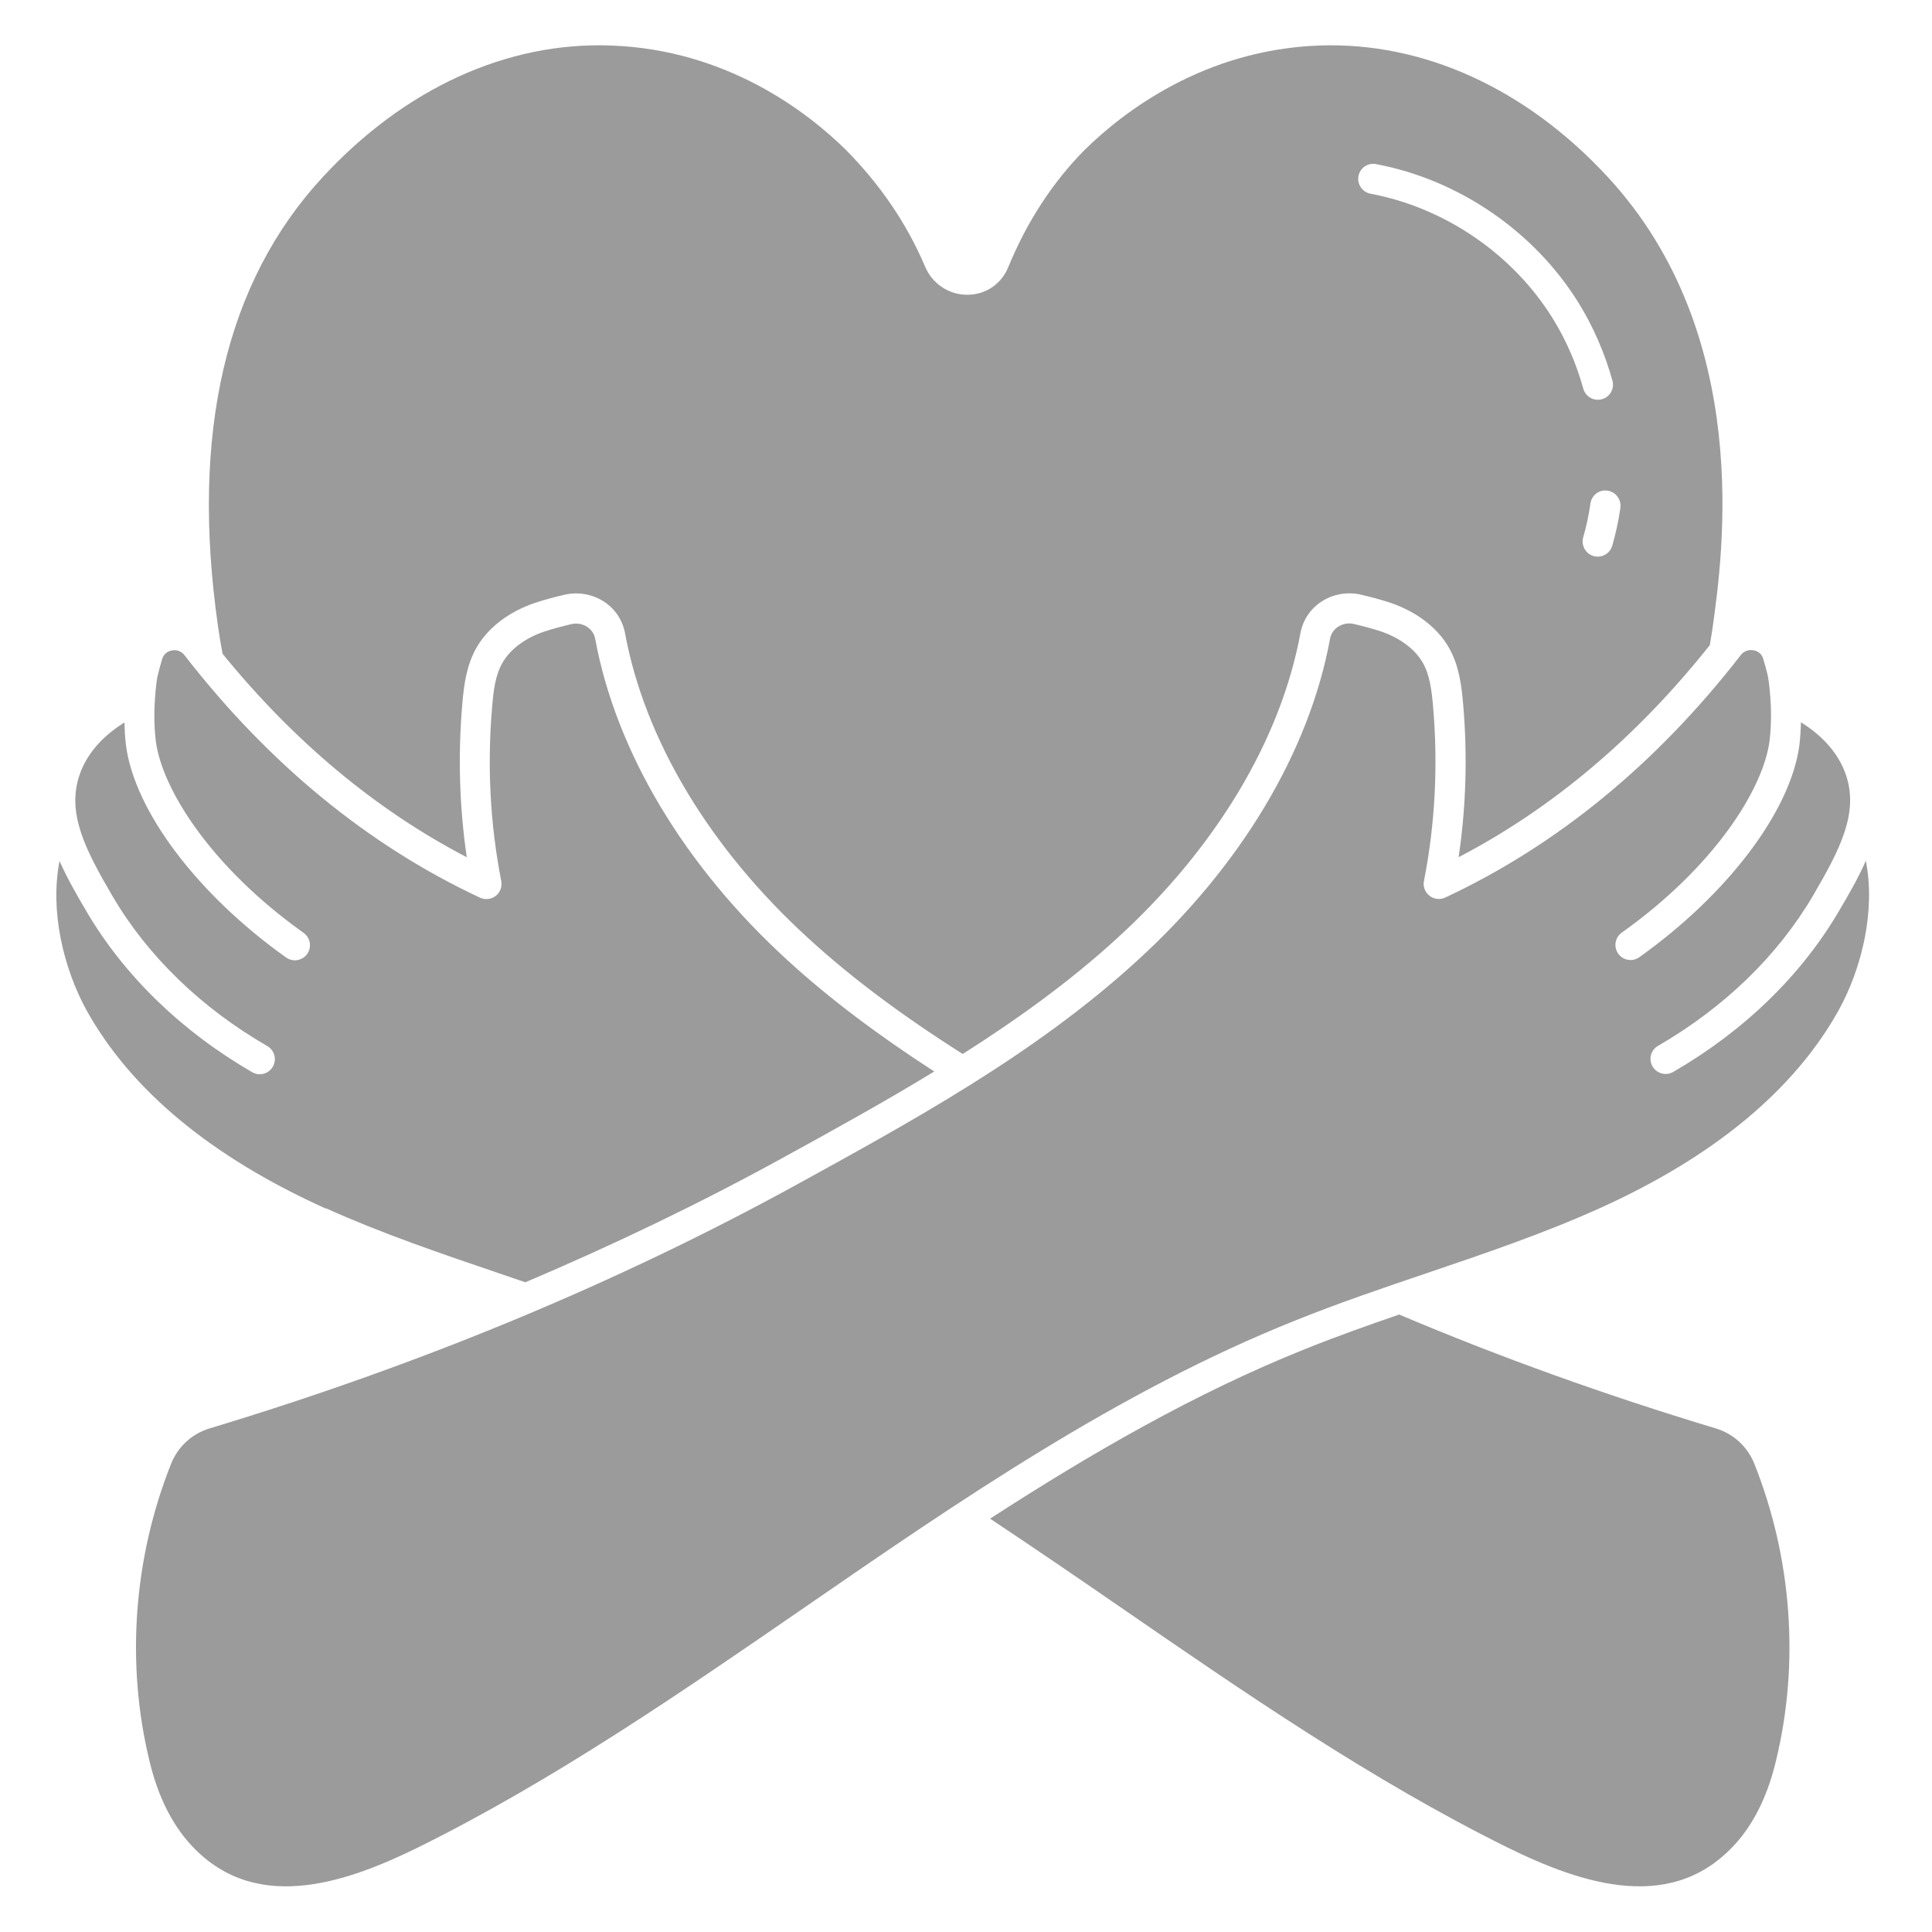
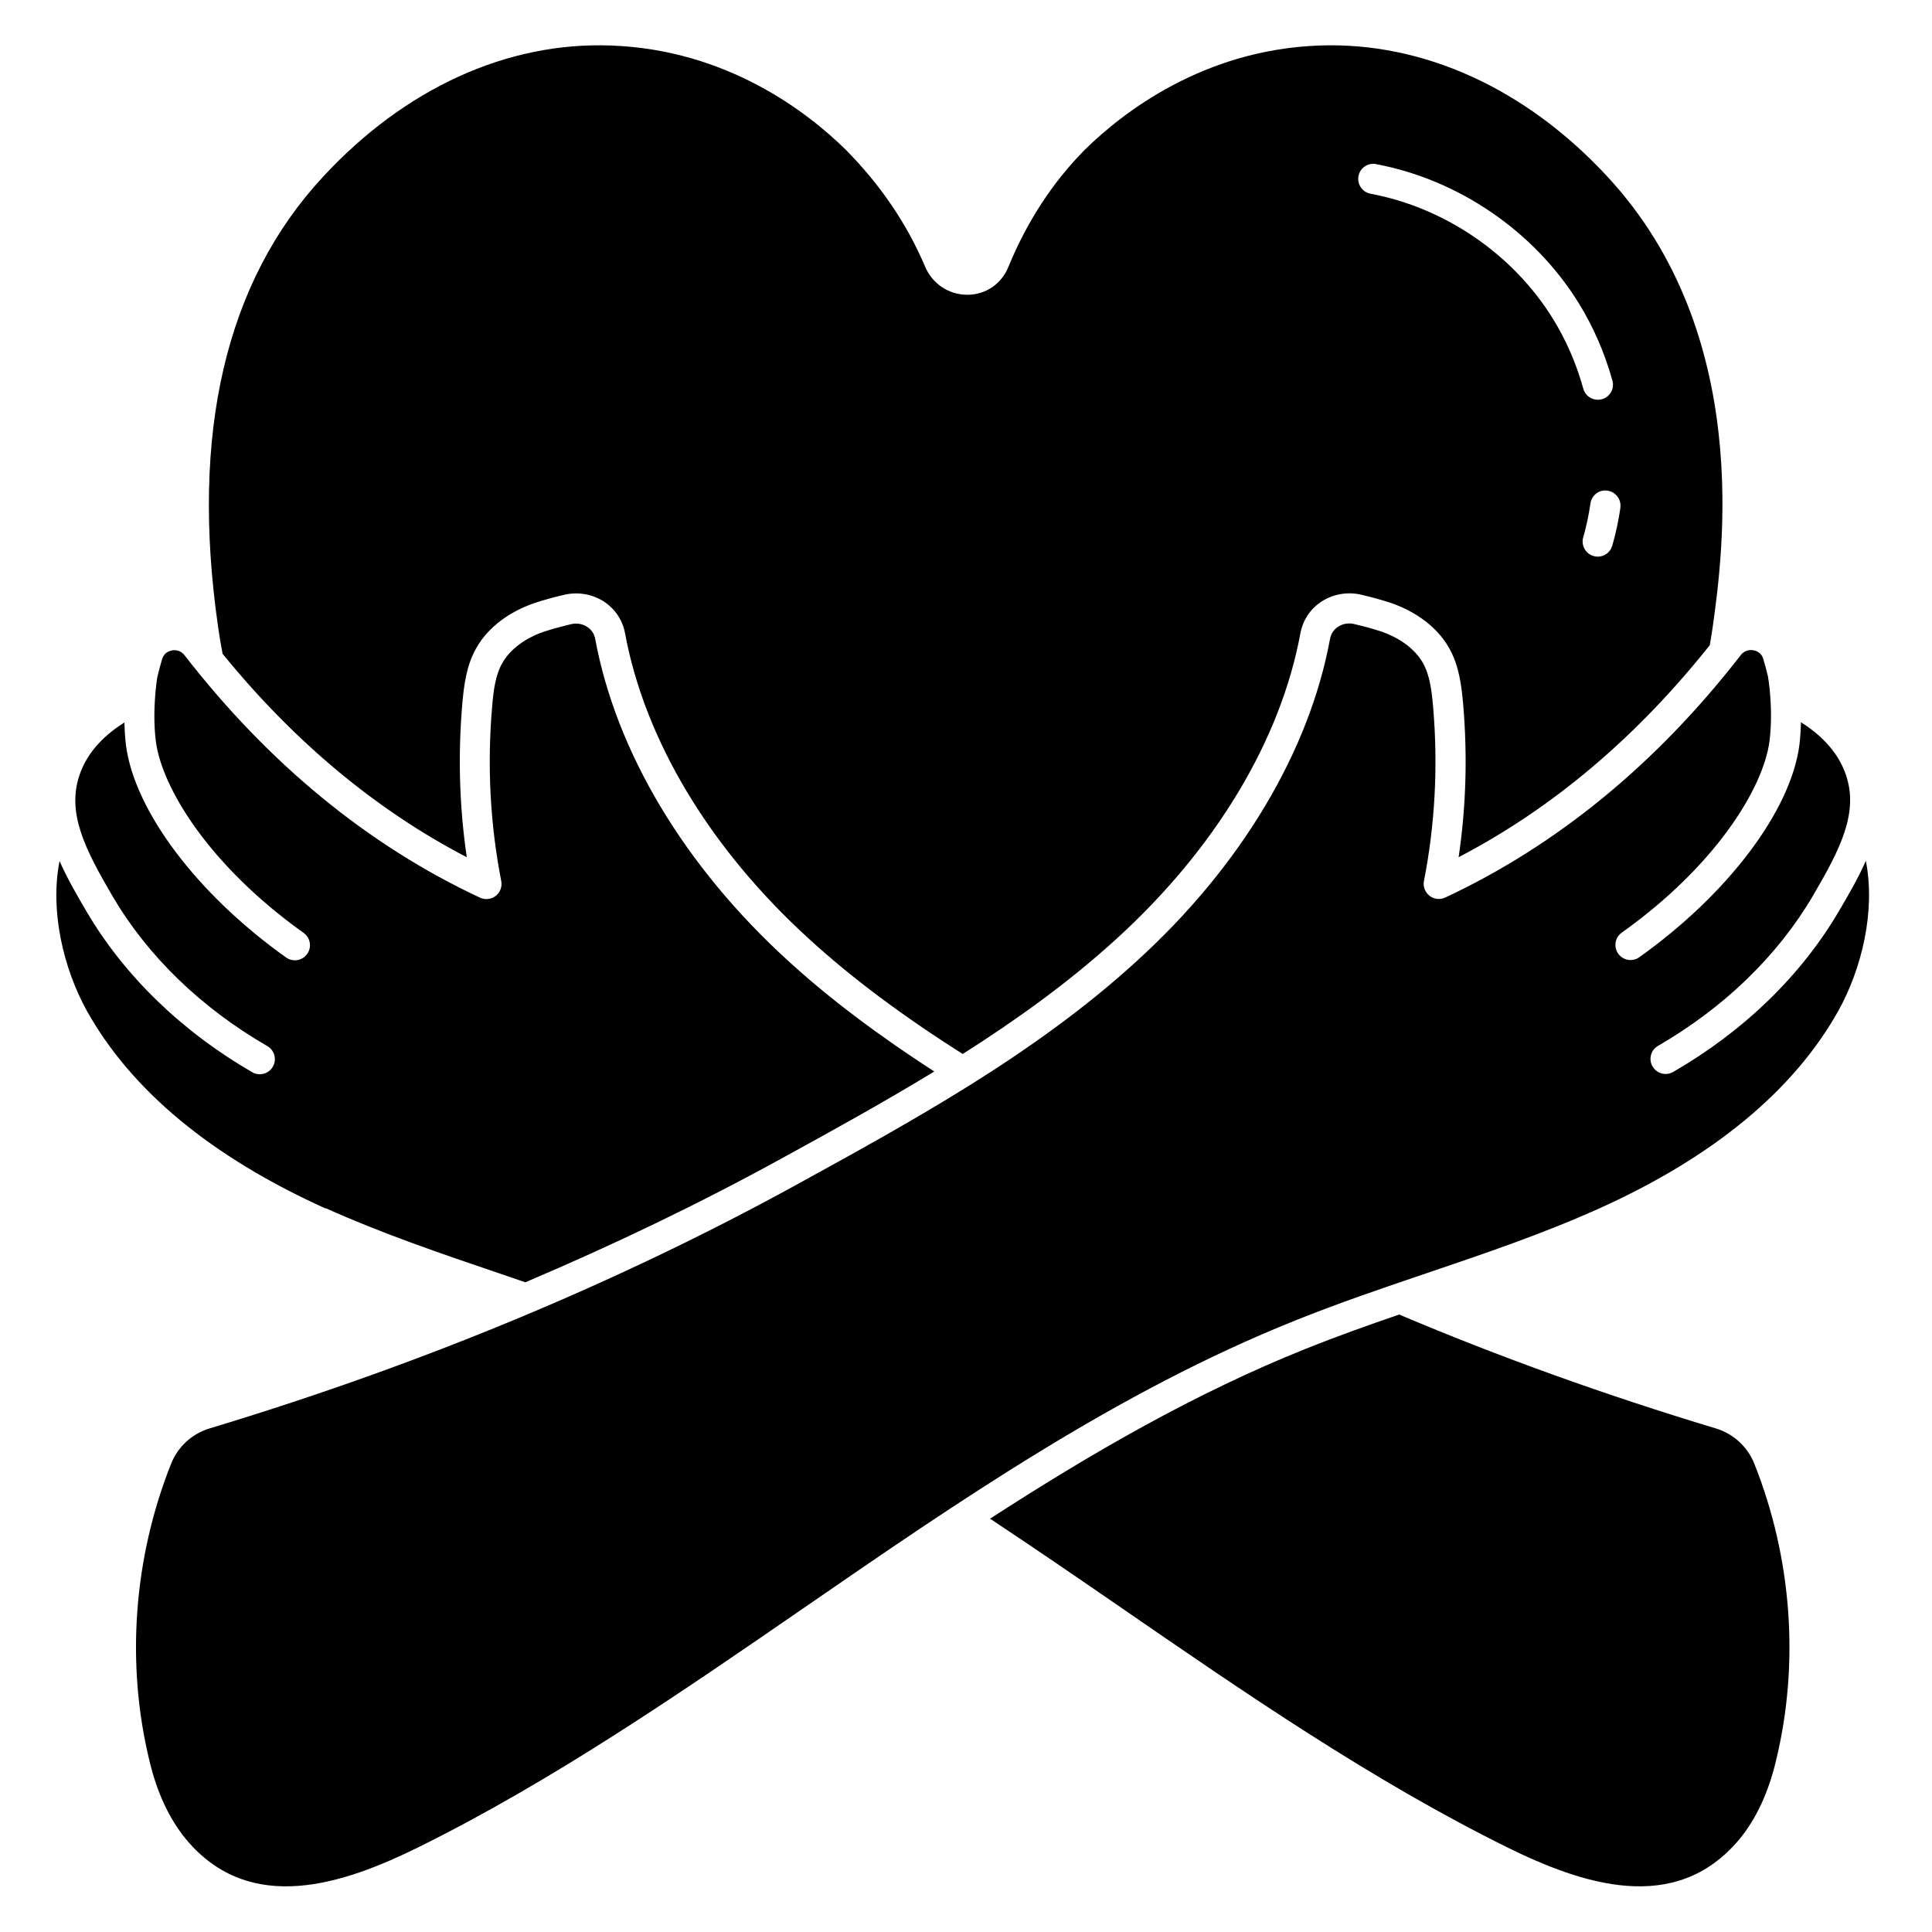
<svg xmlns="http://www.w3.org/2000/svg" width="100pt" height="100pt" version="1.1" viewBox="0 0 100 100">
-   <g fill="#9b9b9b">
+   <g>
    <path d="m74.801 46.457c-0.27 0.125-0.578 0.09-0.812-0.094-0.23-0.18-0.344-0.477-0.285-0.766 0.578-2.941 0.734-5.977 0.473-9.016-0.074-0.84-0.168-1.648-0.539-2.285-0.398-0.695-1.16-1.266-2.144-1.609-0.438-0.145-0.945-0.281-1.453-0.398-0.262-0.055-0.555 0-0.789 0.156-0.215 0.141-0.359 0.359-0.406 0.605-1.078 5.867-4.629 11.797-9.992 16.68-2.664 2.438-5.602 4.527-8.648 6.434l-0.008 0.004c-2.941 1.84-5.984 3.512-8.977 5.156-9.238 5.074-19.457 9.316-30.367 12.609-0.918 0.277-1.648 0.945-2 1.836-1.941 4.879-2.34 10.324-1.125 15.344 0.391 1.66 1.031 3.035 1.906 4.094 3.32 3.973 8.168 2.305 12.023 0.406 7-3.465 13.598-8.012 19.977-12.406 7.977-5.5 16.227-11.184 25.391-14.852 2.258-0.91 4.598-1.703 6.859-2.469 2.961-1.004 6.023-2.043 8.906-3.344 5.906-2.664 10.07-6.113 12.375-10.246 1.191-2.156 1.922-5.129 1.41-7.742-0.398 0.906-0.902 1.77-1.387 2.594-1.953 3.336-4.922 6.219-8.586 8.336-0.125 0.07-0.258 0.105-0.391 0.105-0.27 0-0.531-0.141-0.676-0.391-0.219-0.375-0.09-0.852 0.285-1.066 3.43-1.984 6.203-4.676 8.02-7.773 1.422-2.43 2.375-4.297 1.699-6.266-0.438-1.273-1.422-2.144-2.324-2.711-0.008 0.371-0.031 0.762-0.078 1.172-0.445 3.414-3.703 7.727-8.289 10.992-0.352 0.25-0.84 0.168-1.09-0.184-0.25-0.352-0.168-0.84 0.184-1.09 4.836-3.441 7.324-7.461 7.648-9.918 0.105-0.863 0.082-1.691 0.043-2.234-0.043-0.664-0.125-1.105-0.129-1.129-0.066-0.281-0.156-0.609-0.246-0.906-0.098-0.32-0.379-0.406-0.496-0.426-0.094-0.02-0.426-0.051-0.656 0.242-4.359 5.625-9.508 9.848-15.301 12.555z" />
    <path d="m11.52 33.84c3.695 4.539 7.934 8.082 12.641 10.531-0.383-2.602-0.461-5.258-0.234-7.922 0.086-0.98 0.211-2.016 0.742-2.934 0.582-1.016 1.641-1.832 2.981-2.297 0.5-0.168 1.055-0.316 1.609-0.445 0.707-0.148 1.434-0.008 2.016 0.375 0.566 0.375 0.945 0.949 1.074 1.613 1.02 5.547 4.398 11.164 9.508 15.82 2.211 2.027 4.836 3.984 7.973 5.973 2.816-1.789 5.523-3.734 7.973-5.973 5.113-4.66 8.488-10.273 9.508-15.816 0.129-0.668 0.508-1.242 1.074-1.617 0.582-0.387 1.309-0.523 1.996-0.383 0.57 0.133 1.129 0.281 1.617 0.445 1.352 0.469 2.41 1.289 2.992 2.305 0.527 0.91 0.656 1.949 0.742 2.93 0.23 2.664 0.152 5.32-0.234 7.922 4.859-2.527 9.219-6.219 13-10.973 0.031-0.18 0.062-0.359 0.09-0.539l0.062-0.41c0.523-3.746 2.113-15.133-5.441-23.293-4.234-4.578-9.543-6.984-14.898-6.797-6.027 0.211-10.211 3.477-12.168 5.402-1.648 1.664-2.981 3.703-3.949 6.055-0.359 0.891-1.176 1.445-2.129 1.445h-0.004c-0.961 0-1.82-0.582-2.188-1.48-0.934-2.195-2.312-4.227-4.098-6.027-1.953-1.922-6.133-5.184-12.16-5.394-5.367-0.199-10.664 2.219-14.898 6.797-5.047 5.445-6.871 13.289-5.426 23.312 0.066 0.461 0.141 0.922 0.23 1.375zm72.352-7.555c-0.098 0.668-0.238 1.328-0.422 1.961-0.098 0.344-0.41 0.566-0.75 0.566-0.07 0-0.145-0.008-0.215-0.031-0.414-0.117-0.656-0.551-0.539-0.965 0.164-0.566 0.289-1.16 0.375-1.758 0.062-0.426 0.457-0.734 0.887-0.66 0.426 0.062 0.723 0.461 0.66 0.887zm-12.648-17.789c4.273 0.797 8.188 3.481 10.477 7.172 0.766 1.238 1.359 2.598 1.758 4.035 0.117 0.414-0.129 0.848-0.547 0.961-0.07 0.02-0.141 0.027-0.211 0.027-0.344 0-0.656-0.227-0.75-0.574-0.359-1.297-0.891-2.516-1.578-3.629-2.059-3.328-5.586-5.742-9.434-6.461-0.422-0.078-0.703-0.488-0.625-0.91 0.078-0.422 0.48-0.703 0.91-0.625z" />
    <path d="m16.867 62.539c2.898 1.305 5.973 2.352 8.941 3.359l1.383 0.473c4.609-1.957 9.051-4.094 13.273-6.414 2.629-1.441 5.297-2.914 7.894-4.496-2.934-1.898-5.434-3.781-7.562-5.727-5.359-4.883-8.91-10.809-9.992-16.684-0.047-0.242-0.191-0.457-0.406-0.598-0.23-0.156-0.523-0.211-0.809-0.152-0.488 0.117-0.996 0.25-1.445 0.398-0.977 0.34-1.734 0.91-2.133 1.602-0.375 0.645-0.469 1.449-0.539 2.289-0.262 3.039-0.102 6.074 0.473 9.016 0.055 0.289-0.055 0.586-0.285 0.766-0.23 0.18-0.543 0.215-0.812 0.094-5.793-2.707-10.941-6.934-15.301-12.555-0.23-0.297-0.559-0.266-0.652-0.242-0.117 0.02-0.395 0.105-0.5 0.434-0.086 0.293-0.176 0.621-0.25 0.934 0 0-0.078 0.438-0.121 1.09-0.039 0.547-0.066 1.371 0.043 2.246 0.32 2.449 2.812 6.469 7.648 9.914 0.352 0.25 0.434 0.738 0.184 1.09s-0.738 0.434-1.09 0.184c-4.59-3.266-7.844-7.578-8.289-10.988-0.051-0.414-0.07-0.805-0.082-1.176-0.902 0.566-1.887 1.434-2.32 2.711-0.672 1.969 0.281 3.84 1.699 6.266 1.816 3.102 4.586 5.789 8.02 7.773 0.375 0.215 0.5 0.695 0.285 1.066-0.145 0.25-0.406 0.391-0.676 0.391-0.133 0-0.266-0.031-0.391-0.105-3.664-2.121-6.633-5.004-8.586-8.336-0.484-0.824-0.988-1.691-1.387-2.598-0.512 2.617 0.219 5.59 1.41 7.75 2.305 4.133 6.465 7.578 12.371 10.242z" />
    <path d="m67.605 69.805c-5.742 2.297-11.145 5.426-16.359 8.801 2.277 1.512 4.555 3.07 6.766 4.594 6.383 4.398 12.984 8.945 19.992 12.414 3.852 1.898 8.699 3.566 12.023-0.41 0.871-1.055 1.512-2.43 1.902-4.086 1.219-5.023 0.82-10.469-1.121-15.344-0.352-0.891-1.082-1.562-2-1.84-5.738-1.73-11.246-3.715-16.387-5.894-1.613 0.555-3.234 1.129-4.812 1.766z" />
  </g>
</svg>
